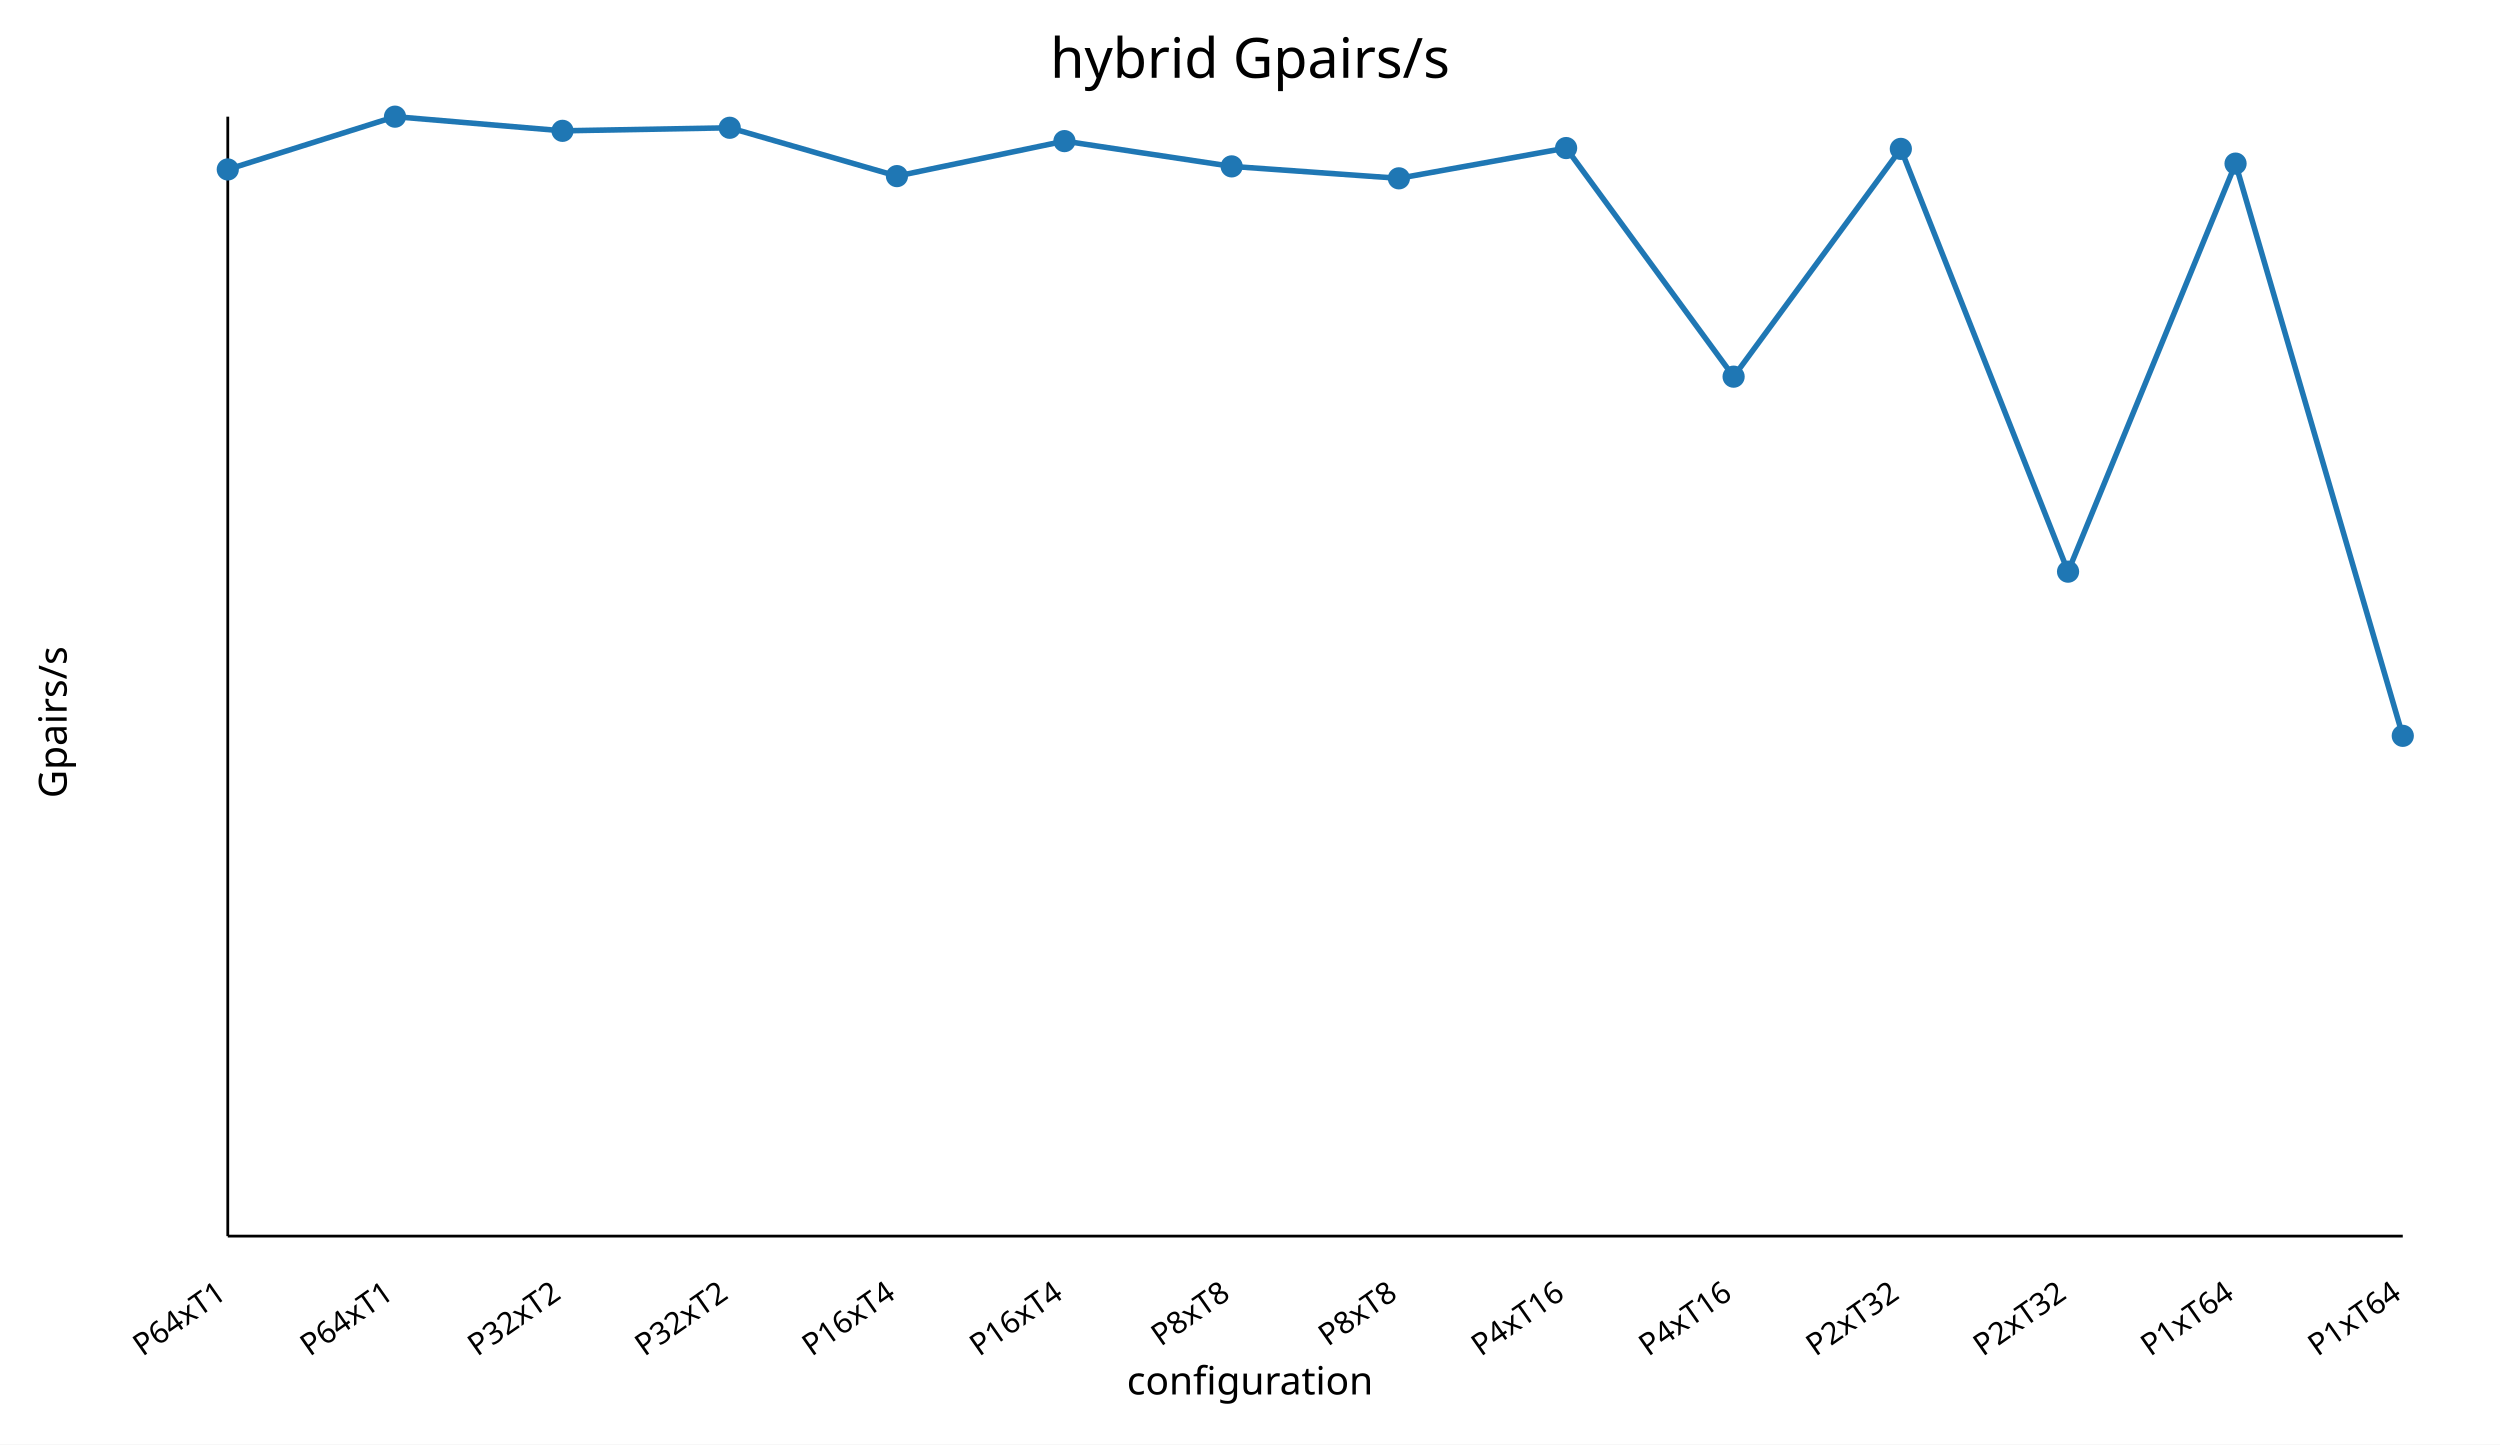
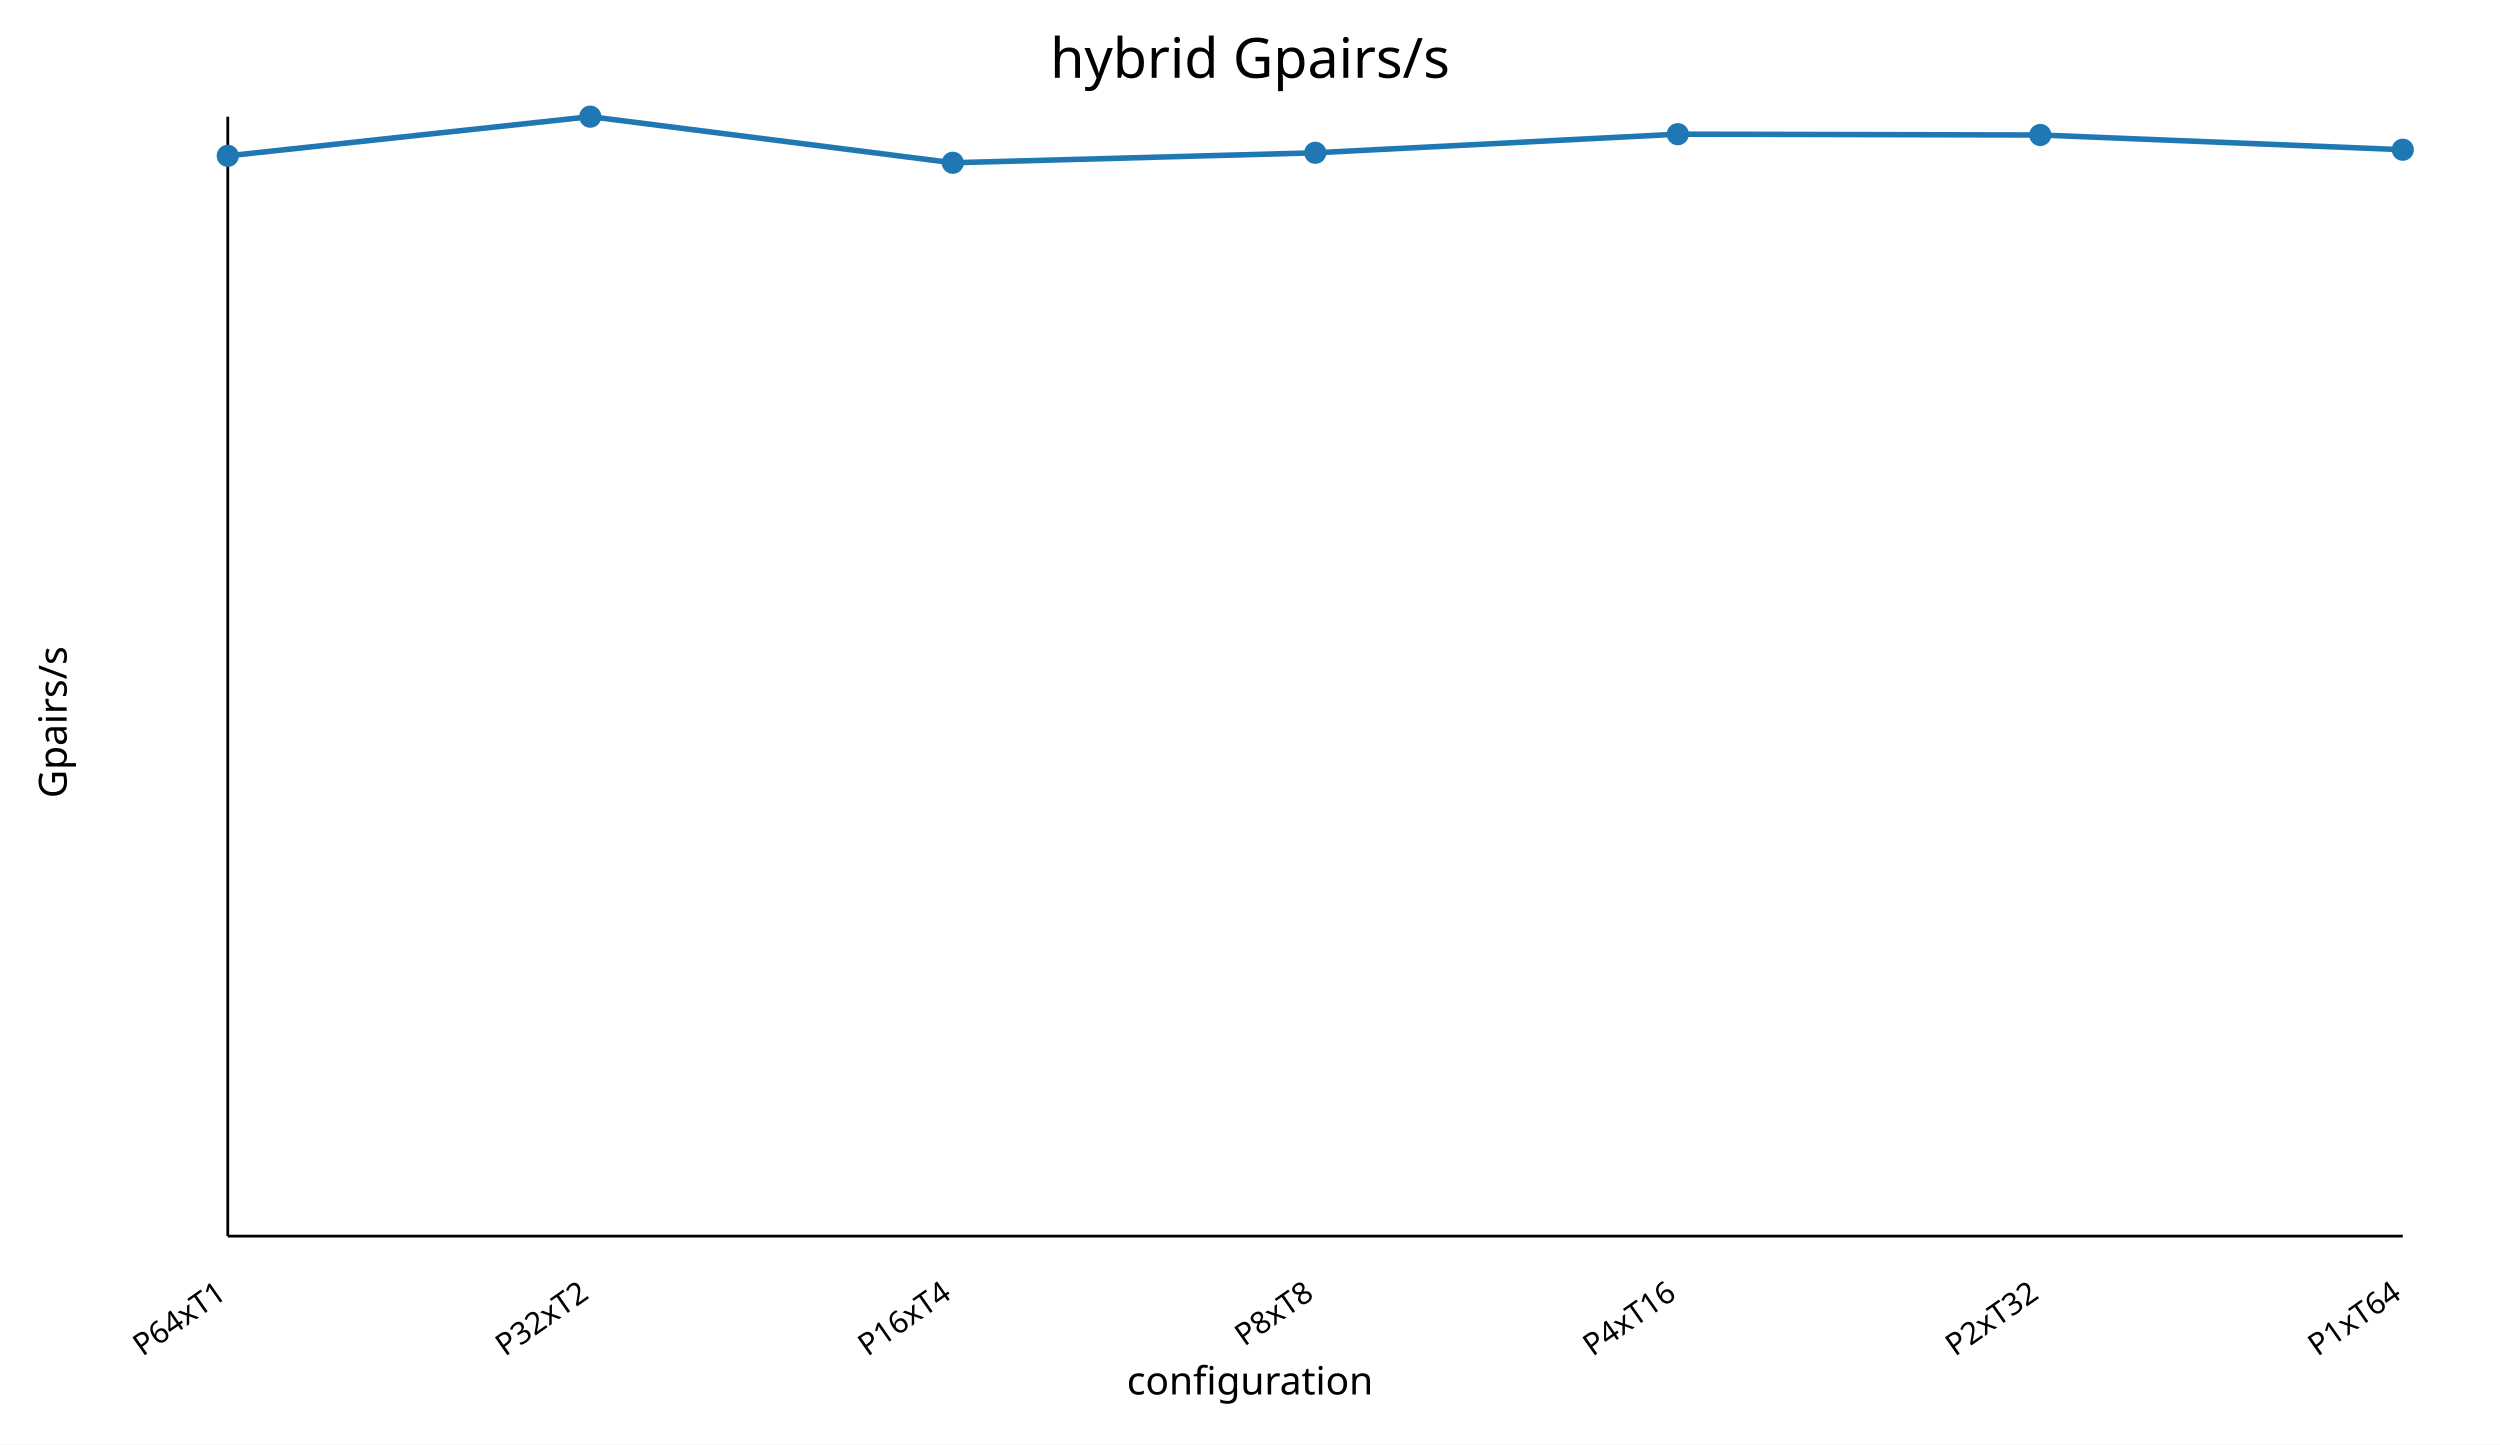
<svg xmlns="http://www.w3.org/2000/svg" width="900" height="520" viewBox="0 0 900 520">
  <rect width="100%" height="100%" fill="white" />
  <text x="450.0" y="28" text-anchor="middle" font-family="sans-serif" font-size="20">hybrid Gpairs/s</text>
  <line x1="82" y1="445" x2="865" y2="445" stroke="black" />
  <line x1="82" y1="42" x2="82" y2="445" stroke="black" />
  <text x="450.0" y="502" text-anchor="middle" font-family="sans-serif" font-size="14">configuration</text>
  <text transform="translate(24,260.0) rotate(-90)" text-anchor="middle" font-family="sans-serif" font-size="14">Gpairs/s</text>
-   <polyline points="82.0,61.0 142.2,42.0 202.5,47.1 262.7,46.0 322.9,63.4 383.2,50.8 443.4,59.9 503.6,64.2 563.8,53.3 624.1,135.6 684.3,53.6 744.5,205.8 804.8,58.9 865.0,264.9" fill="none" stroke="#1f77b4" stroke-width="2" />
-   <circle cx="82.0" cy="61.0" r="4" fill="#1f77b4" />
+   <polyline points="82.0,56.1 212.5,42.0 343.0,58.6 473.5,55.0 604.0,48.3 734.5,48.6 865.0,53.9" fill="none" stroke="#1f77b4" stroke-width="2" />
+   <circle cx="82.0" cy="56.1" r="4" fill="#1f77b4" />
  <text transform="translate(82.0,467) rotate(-35)" text-anchor="end" font-family="sans-serif" font-size="11">P64xT1</text>
-   <circle cx="142.2" cy="42.0" r="4" fill="#1f77b4" />
-   <text transform="translate(142.2,467) rotate(-35)" text-anchor="end" font-family="sans-serif" font-size="11">P64xT1</text>
-   <circle cx="202.5" cy="47.1" r="4" fill="#1f77b4" />
-   <text transform="translate(202.5,467) rotate(-35)" text-anchor="end" font-family="sans-serif" font-size="11">P32xT2</text>
-   <circle cx="262.7" cy="46.0" r="4" fill="#1f77b4" />
-   <text transform="translate(262.7,467) rotate(-35)" text-anchor="end" font-family="sans-serif" font-size="11">P32xT2</text>
-   <circle cx="322.9" cy="63.4" r="4" fill="#1f77b4" />
-   <text transform="translate(322.9,467) rotate(-35)" text-anchor="end" font-family="sans-serif" font-size="11">P16xT4</text>
-   <circle cx="383.2" cy="50.8" r="4" fill="#1f77b4" />
-   <text transform="translate(383.2,467) rotate(-35)" text-anchor="end" font-family="sans-serif" font-size="11">P16xT4</text>
-   <circle cx="443.4" cy="59.9" r="4" fill="#1f77b4" />
-   <text transform="translate(443.4,467) rotate(-35)" text-anchor="end" font-family="sans-serif" font-size="11">P8xT8</text>
-   <circle cx="503.6" cy="64.2" r="4" fill="#1f77b4" />
-   <text transform="translate(503.6,467) rotate(-35)" text-anchor="end" font-family="sans-serif" font-size="11">P8xT8</text>
-   <circle cx="563.8" cy="53.3" r="4" fill="#1f77b4" />
-   <text transform="translate(563.8,467) rotate(-35)" text-anchor="end" font-family="sans-serif" font-size="11">P4xT16</text>
-   <circle cx="624.1" cy="135.6" r="4" fill="#1f77b4" />
-   <text transform="translate(624.1,467) rotate(-35)" text-anchor="end" font-family="sans-serif" font-size="11">P4xT16</text>
-   <circle cx="684.3" cy="53.6" r="4" fill="#1f77b4" />
-   <text transform="translate(684.3,467) rotate(-35)" text-anchor="end" font-family="sans-serif" font-size="11">P2xT32</text>
-   <circle cx="744.5" cy="205.8" r="4" fill="#1f77b4" />
-   <text transform="translate(744.5,467) rotate(-35)" text-anchor="end" font-family="sans-serif" font-size="11">P2xT32</text>
-   <circle cx="804.8" cy="58.9" r="4" fill="#1f77b4" />
-   <text transform="translate(804.8,467) rotate(-35)" text-anchor="end" font-family="sans-serif" font-size="11">P1xT64</text>
-   <circle cx="865.0" cy="264.9" r="4" fill="#1f77b4" />
+   <circle cx="212.5" cy="42.0" r="4" fill="#1f77b4" />
+   <text transform="translate(212.5,467) rotate(-35)" text-anchor="end" font-family="sans-serif" font-size="11">P32xT2</text>
+   <circle cx="343.0" cy="58.6" r="4" fill="#1f77b4" />
+   <text transform="translate(343.0,467) rotate(-35)" text-anchor="end" font-family="sans-serif" font-size="11">P16xT4</text>
+   <circle cx="473.5" cy="55.0" r="4" fill="#1f77b4" />
+   <text transform="translate(473.5,467) rotate(-35)" text-anchor="end" font-family="sans-serif" font-size="11">P8xT8</text>
+   <circle cx="604.0" cy="48.3" r="4" fill="#1f77b4" />
+   <text transform="translate(604.0,467) rotate(-35)" text-anchor="end" font-family="sans-serif" font-size="11">P4xT16</text>
+   <circle cx="734.5" cy="48.6" r="4" fill="#1f77b4" />
+   <text transform="translate(734.5,467) rotate(-35)" text-anchor="end" font-family="sans-serif" font-size="11">P2xT32</text>
+   <circle cx="865.0" cy="53.9" r="4" fill="#1f77b4" />
  <text transform="translate(865.0,467) rotate(-35)" text-anchor="end" font-family="sans-serif" font-size="11">P1xT64</text>
</svg>
